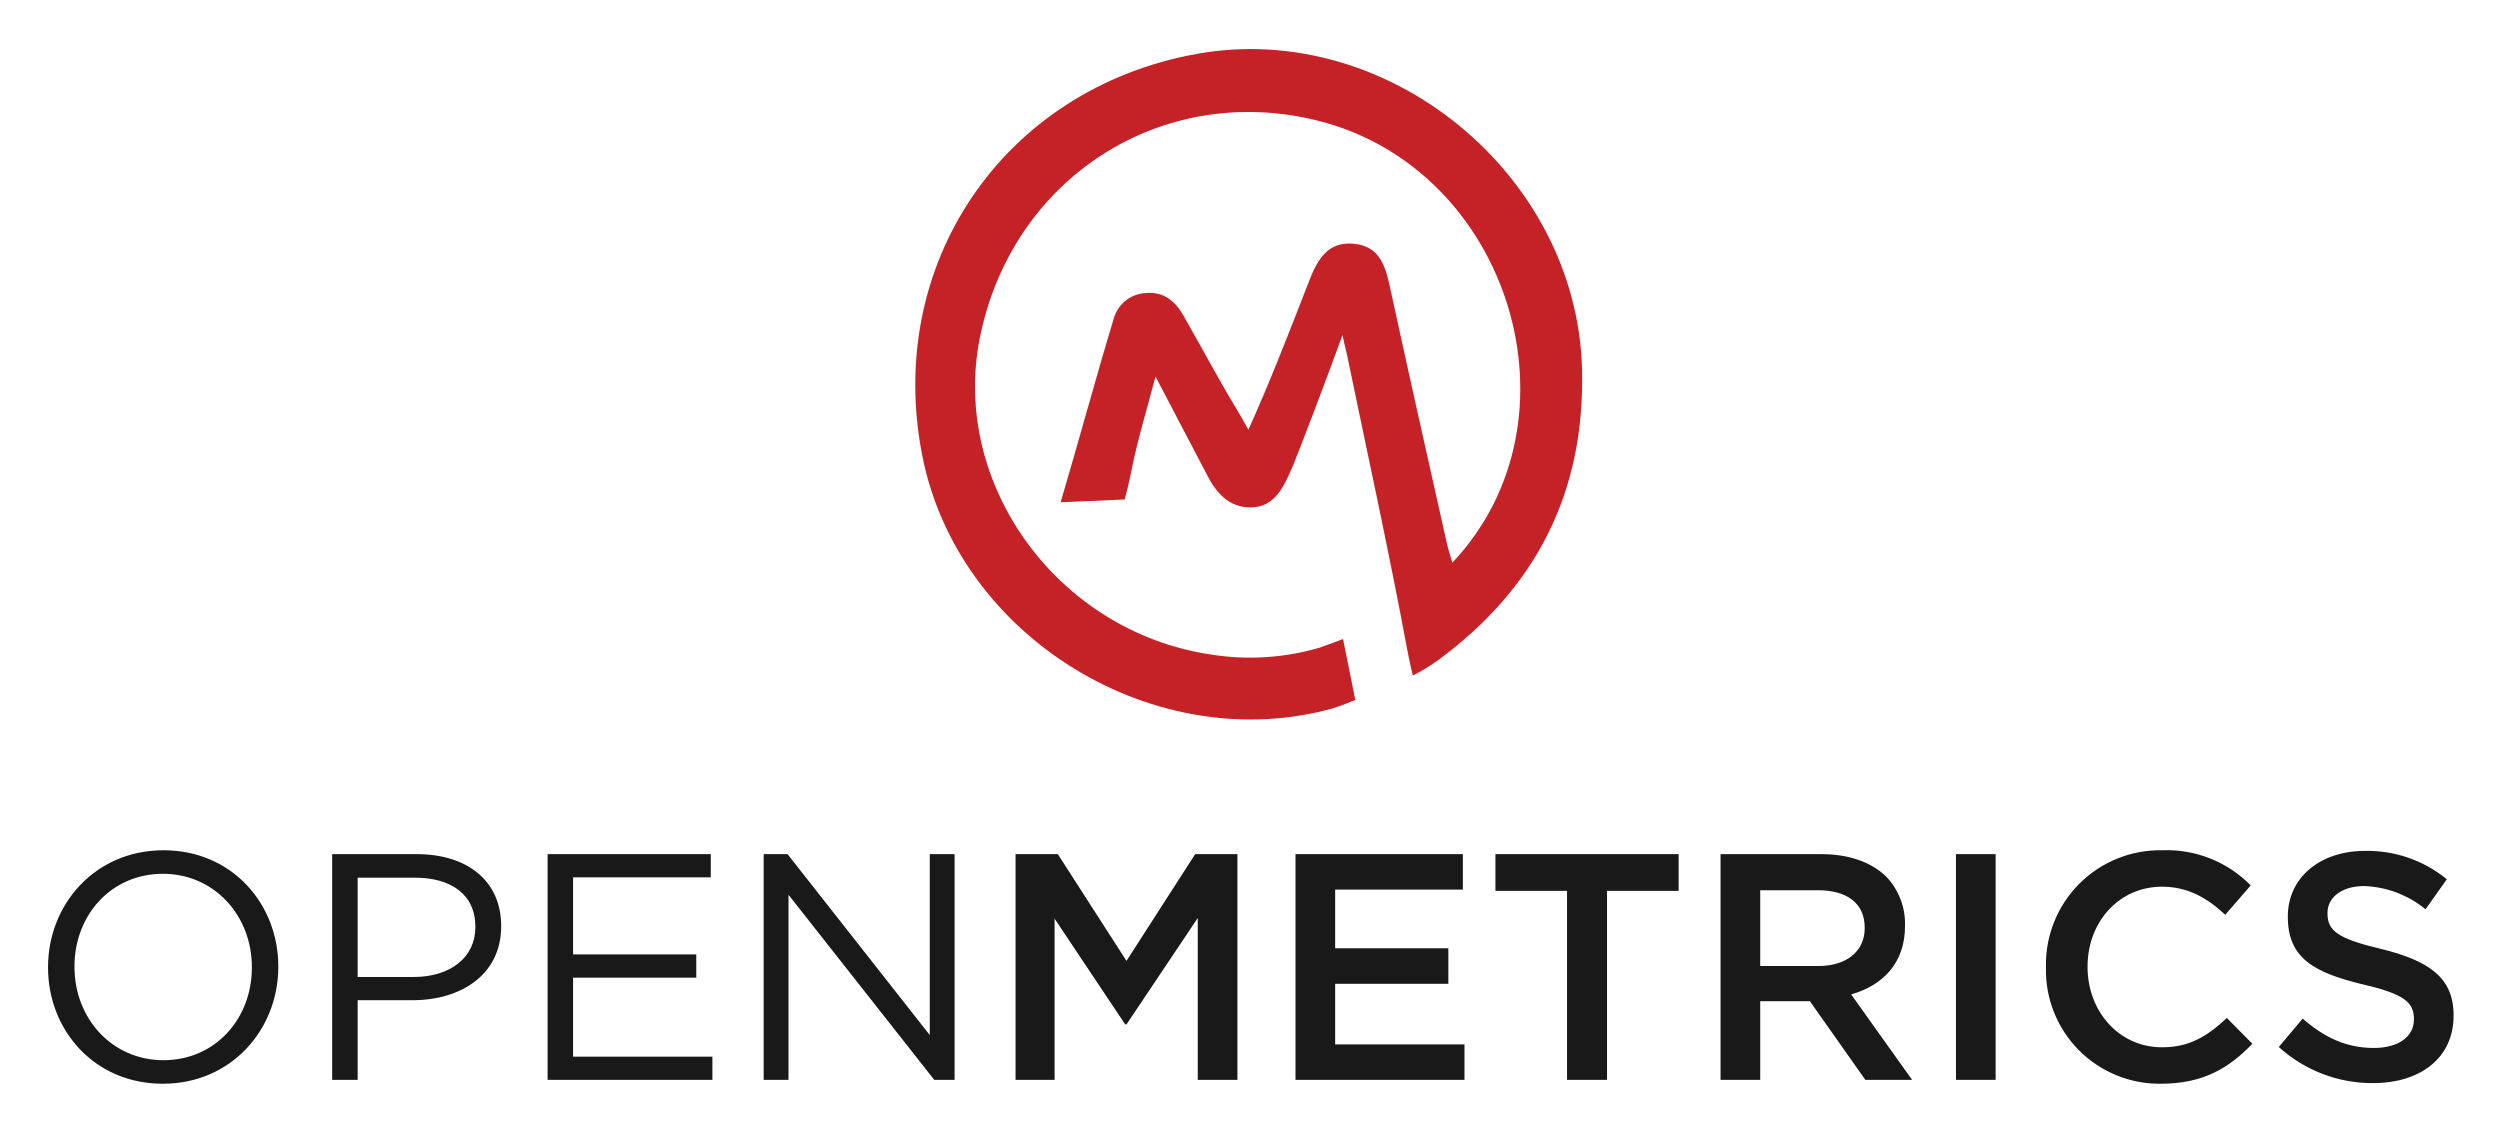
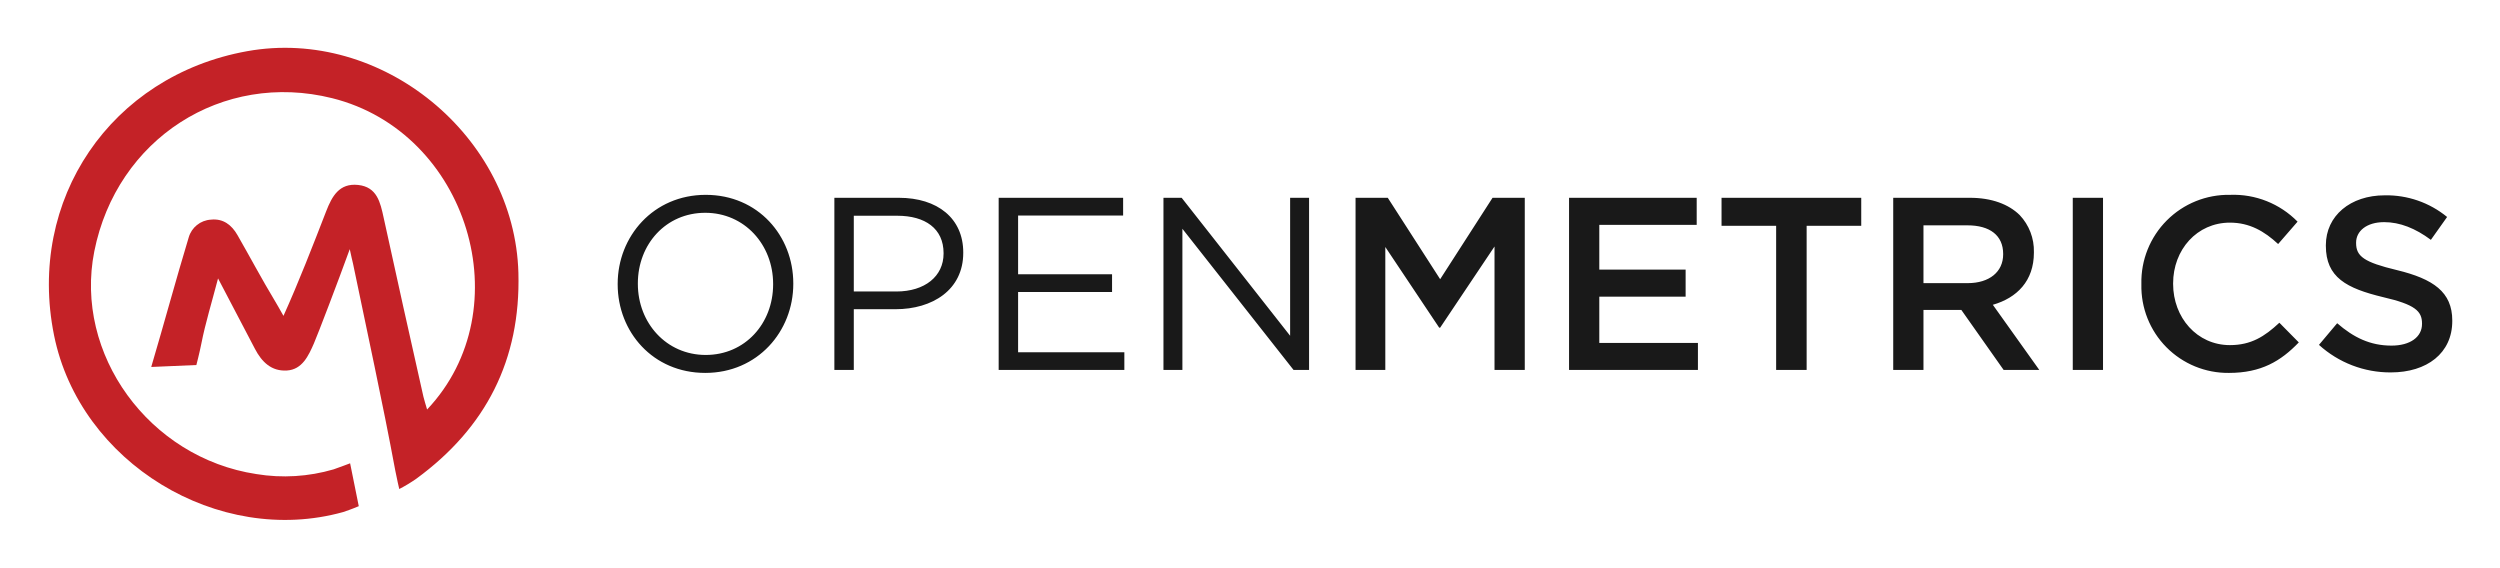
- <svg xmlns="http://www.w3.org/2000/svg" role="img" viewBox="-3.55 -3.30 366.86 165.86">
+ <svg xmlns="http://www.w3.org/2000/svg" role="img" viewBox="-7.15 -6.65 527.80 119.80">
  <g data-name="Layer 2">
-     <path fill="none" d="M57.309 125.493h-8.377v14.576h8.187c5.49 0 9.086-2.934 9.086-7.288v-.095c0-4.733-3.549-7.193-8.897-7.193zm-36.961-.568c-7.572 0-12.967 6.058-12.967 13.582v.095c0 7.525 5.49 13.677 13.062 13.677s12.967-6.058 12.967-13.582v-.095c0-7.525-5.49-13.677-13.062-13.677zm249.737 7.998v-.095c0-3.549-2.556-5.489-6.862-5.489h-8.471v11.121h8.518c4.165 0 6.815-2.177 6.815-5.537z" />
-     <path fill="#191919" d="M20.442 121.47C10.362 121.47 3.5 129.468 3.5 138.601v.095c0 9.134 6.767 17.037 16.847 17.037s16.942-7.998 16.942-17.131v-.095c0-9.133-6.767-17.037-16.848-17.037zm12.967 17.226c0 7.525-5.395 13.582-12.967 13.582s-13.062-6.152-13.062-13.677v-.095c0-7.525 5.395-13.582 12.967-13.582s13.062 6.152 13.062 13.677zm24.184-16.658H45.194v33.127h3.739v-11.689h8.045c7.051 0 13.014-3.691 13.014-10.837v-.095c0-6.531-4.922-10.506-12.399-10.506zm8.613 10.743c0 4.354-3.597 7.288-9.086 7.288h-8.187v-14.576h8.377c5.348 0 8.897 2.461 8.897 7.193zM80.546 140.163h18.078v-3.407H80.546v-11.311h20.207v-3.407H76.807v33.127h24.183v-3.408H80.546v-11.594zm52.341 8.424l-20.87-26.549h-3.502v33.127h3.644v-27.164l21.391 27.164h2.981v-33.127h-3.644v26.549zm28.869-10.885l-10.08-15.664h-6.199v33.127h5.726v-23.662l10.364 15.522h.189l10.459-15.617v23.757h5.821v-33.127h-6.2l-10.08 15.664zm30.62 3.36h16.611v-5.205h-16.611v-8.613h18.741v-5.206h-24.562v33.127h24.798v-5.206h-18.977v-8.897zm23.521-13.629h10.506v27.732h5.869v-27.732h10.506v-5.395h-26.881v5.395zm60.103 5.158v-.095a10.013 10.013 0 0 0-2.745-7.146c-2.129-2.082-5.395-3.313-9.56-3.313h-14.765v33.127h5.821v-11.547h7.288l8.14 11.547h6.862L268.097 142.624c4.638-1.325 7.903-4.591 7.903-10.033zm-21.249 5.868v-11.121h8.471c4.307 0 6.862 1.94 6.862 5.489v.095c0 3.36-2.65 5.537-6.815 5.537zM283.478 122.038h5.821v33.127h-5.821zm30.24 28.347c-6.342 0-10.932-5.3-10.932-11.784v-.095c0-6.483 4.59-11.689 10.932-11.689 3.786 0 6.625 1.656 9.275 4.117l3.739-4.306a17.268 17.268 0 0 0-12.967-5.159 16.764 16.764 0 0 0-17.084 17.131v.095a16.661 16.661 0 0 0 16.848 17.037c6.2 0 9.985-2.271 13.44-5.868l-3.739-3.786c-2.84 2.65-5.442 4.306-9.512 4.306zm32.134-14.434c-6.341-1.514-7.856-2.65-7.856-5.206v-.095c0-2.177 1.988-3.928 5.395-3.928a15.046 15.046 0 0 1 8.992 3.407l3.123-4.401a18.362 18.362 0 0 0-12.02-4.165c-6.578 0-11.311 3.928-11.311 9.607v.095c0 6.105 3.975 8.187 11.027 9.891 6.152 1.42 7.477 2.698 7.477 5.064v.095c0 2.508-2.272 4.165-5.868 4.165-4.117 0-7.288-1.562-10.459-4.306l-3.502 4.165a20.406 20.406 0 0 0 13.819 5.3c6.957 0 11.831-3.692 11.831-9.891v-.095c0-5.49-3.644-7.998-10.648-9.702z" />
-     <path fill="#c42227" d="M228.601 50.828C227.838 22.287 200.09-.452 172.055 4.61c-28.4 5.127-45.929 30.927-40.217 59.193 5.371 26.576 34.238 44.076 60.24 36.834 1.837-.605 3.256-1.224 3.256-1.224l-1.802-8.936s-2.266.866-3.448 1.267a36.282 36.282 0 0 1-16.091.979C151.596 89.324 135.97 67.7 140.228 46.308c4.668-23.452 26.688-37.625 49.574-31.91 28.323 7.073 39.543 43.964 19.771 64.872-.352-1.274-.583-1.858-.772-2.697-2.787-12.42-5.579-24.84-8.282-37.278-.696-3.204-1.375-6.399-5.325-6.819-3.912-.416-5.433 2.347-6.652 5.491-2.783 7.175-5.777 14.891-8.897 21.791-1.099-1.934-1.23-2.197-1.821-3.176-2.711-4.491-5.164-9.133-7.778-13.681-1.205-2.097-2.965-3.461-5.497-3.196a5.122 5.122 0 0 0-4.652 3.711c-2.681 8.854-5.066 17.733-7.807 26.989l9.405-.407s.664-2.548 1.045-4.487c.839-4.273 2.141-8.454 3.472-13.559 2.87 5.476 5.292 10.083 7.7 14.697 1.414 2.71 3.43 4.7 6.664 4.493 3.192-.204 4.493-3.097 5.606-5.633.781-1.78 5.143-13.2 7.477-19.653.293 1.524.488 2.096.669 2.975 2.97 14.379 6.134 28.721 8.814 43.153.281 1.513.829 3.854.829 3.854a31.159 31.159 0 0 0 3.568-2.155c14.502-10.612 21.744-24.762 21.26-42.855z" />
+     <path fill="none" d="M182.295 38.898h-9.191v15.993h8.983c6.023 0 9.97-3.22 9.97-7.996v-.104c0-5.193-3.895-7.893-9.762-7.893zm-40.555-.623c-8.308 0-14.227 6.647-14.227 14.903v.104c0 8.256 6.023 15.006 14.331 15.006s14.228-6.646 14.228-14.903v-.103c0-8.257-6.024-15.007-14.332-15.007zm274.017 8.775v-.103c0-3.895-2.804-6.023-7.53-6.023h-9.294v12.202h9.346c4.57 0 7.478-2.389 7.478-6.075z" />
+     <path fill="#191919" d="M141.844 34.485c-11.06 0-18.59 8.775-18.59 18.797v.104c0 10.021 7.426 18.693 18.486 18.693s18.59-8.776 18.59-18.797v-.104c0-10.022-7.426-18.693-18.486-18.693zm14.228 18.9c0 8.257-5.92 14.903-14.228 14.903s-14.331-6.75-14.331-15.006v-.104c0-8.256 5.92-14.903 14.227-14.903s14.332 6.75 14.332 15.007zm26.534-18.277h-13.604v36.348h4.102V58.63h8.827c7.737 0 14.28-4.05 14.28-11.891v-.104c0-7.165-5.4-11.527-13.605-11.527zm9.45 11.787c0 4.777-3.946 7.996-9.969 7.996h-8.983V38.898h9.19c5.868 0 9.763 2.7 9.763 7.893zm15.735 8.1h19.836v-3.738h-19.836V38.846h22.172v-3.738h-26.274v36.348h26.534v-3.739h-22.432V54.995zm57.43 9.243l-22.899-29.13h-3.842v36.348h3.998V41.65l23.47 29.806h3.272V35.108h-3.999v29.13zm31.676-11.943l-11.06-17.187h-6.802v36.348h6.282V45.493l11.372 17.031h.208l11.475-17.135v26.067h6.387V35.108h-6.802l-11.06 17.187zm33.597 3.687h18.225V50.27h-18.225v-9.45h20.562v-5.712h-26.949v36.348h27.209v-5.712h-20.822v-9.762zm25.807-14.955h11.528v30.429h6.439V41.027h11.527v-5.919h-29.494v5.919zm65.946 5.66v-.104a10.986 10.986 0 0 0-3.011-7.84c-2.337-2.285-5.92-3.635-10.49-3.635h-16.2v36.348h6.387v-12.67h7.997l8.93 12.67h7.53l-9.814-13.76c5.088-1.455 8.671-5.037 8.671-11.009zm-23.314 6.439V40.924h9.295c4.725 0 7.529 2.128 7.529 6.023v.104c0 3.686-2.908 6.075-7.478 6.075zm31.519-18.018h6.387v36.348h-6.387zm33.18 31.103c-6.958 0-11.994-5.816-11.994-12.93v-.103c0-7.114 5.036-12.826 11.994-12.826 4.154 0 7.27 1.818 10.178 4.518l4.102-4.725a18.946 18.946 0 0 0-14.228-5.66 18.393 18.393 0 0 0-18.745 18.797v.103a18.28 18.28 0 0 0 18.486 18.694c6.802 0 10.956-2.493 14.746-6.44l-4.102-4.153c-3.115 2.908-5.971 4.725-10.437 4.725zm35.258-15.837c-6.958-1.662-8.62-2.908-8.62-5.712v-.104c0-2.388 2.182-4.31 5.92-4.31 3.323 0 6.595 1.299 9.866 3.739l3.427-4.829a20.147 20.147 0 0 0-13.189-4.57c-7.218 0-12.41 4.31-12.41 10.541v.104c0 6.699 4.362 8.984 12.099 10.853 6.75 1.557 8.204 2.96 8.204 5.556v.103c0 2.752-2.493 4.57-6.44 4.57-4.517 0-7.995-1.714-11.475-4.725l-3.842 4.57a22.39 22.39 0 0 0 15.162 5.815c7.633 0 12.982-4.05 12.982-10.852v-.104c0-6.024-3.999-8.776-11.684-10.645z" />
+     <path fill="#c42227" d="M102.297 50.99C101.524 22.072 73.41-.967 45.007 4.161 16.231 9.357-1.529 35.497 4.26 64.135c5.441 26.926 34.688 44.657 61.033 37.32 1.861-.614 3.3-1.24 3.3-1.24l-1.827-9.054s-2.296.877-3.492 1.283a36.76 36.76 0 0 1-16.303.992C24.277 89.993 8.445 68.084 12.76 46.41 17.49 22.65 39.8 8.29 62.987 14.08c28.697 7.166 40.064 44.543 20.032 65.727-.357-1.292-.591-1.883-.782-2.733-2.824-12.584-5.652-25.167-8.391-37.77-.706-3.245-1.394-6.483-5.396-6.908-3.964-.422-5.504 2.378-6.74 5.563-2.819 7.27-5.852 15.087-9.014 22.078-1.113-1.96-1.246-2.226-1.845-3.218-2.746-4.55-5.232-9.253-7.88-13.86-1.221-2.125-3.004-3.507-5.57-3.239a5.19 5.19 0 0 0-4.713 3.76c-2.716 8.97-5.132 17.966-7.91 27.344l9.529-.412s.673-2.582 1.059-4.547c.85-4.329 2.17-8.565 3.518-13.737 2.908 5.548 5.361 10.216 7.801 14.891 1.433 2.746 3.475 4.762 6.752 4.552 3.234-.206 4.552-3.138 5.68-5.707.792-1.804 5.211-13.374 7.575-19.912.297 1.543.495 2.124.679 3.014 3.009 14.568 6.215 29.1 8.93 43.722.284 1.533.84 3.905.84 3.905a31.57 31.57 0 0 0 3.615-2.184c14.694-10.752 22.03-25.088 21.54-43.42z" />
  </g>
</svg>
